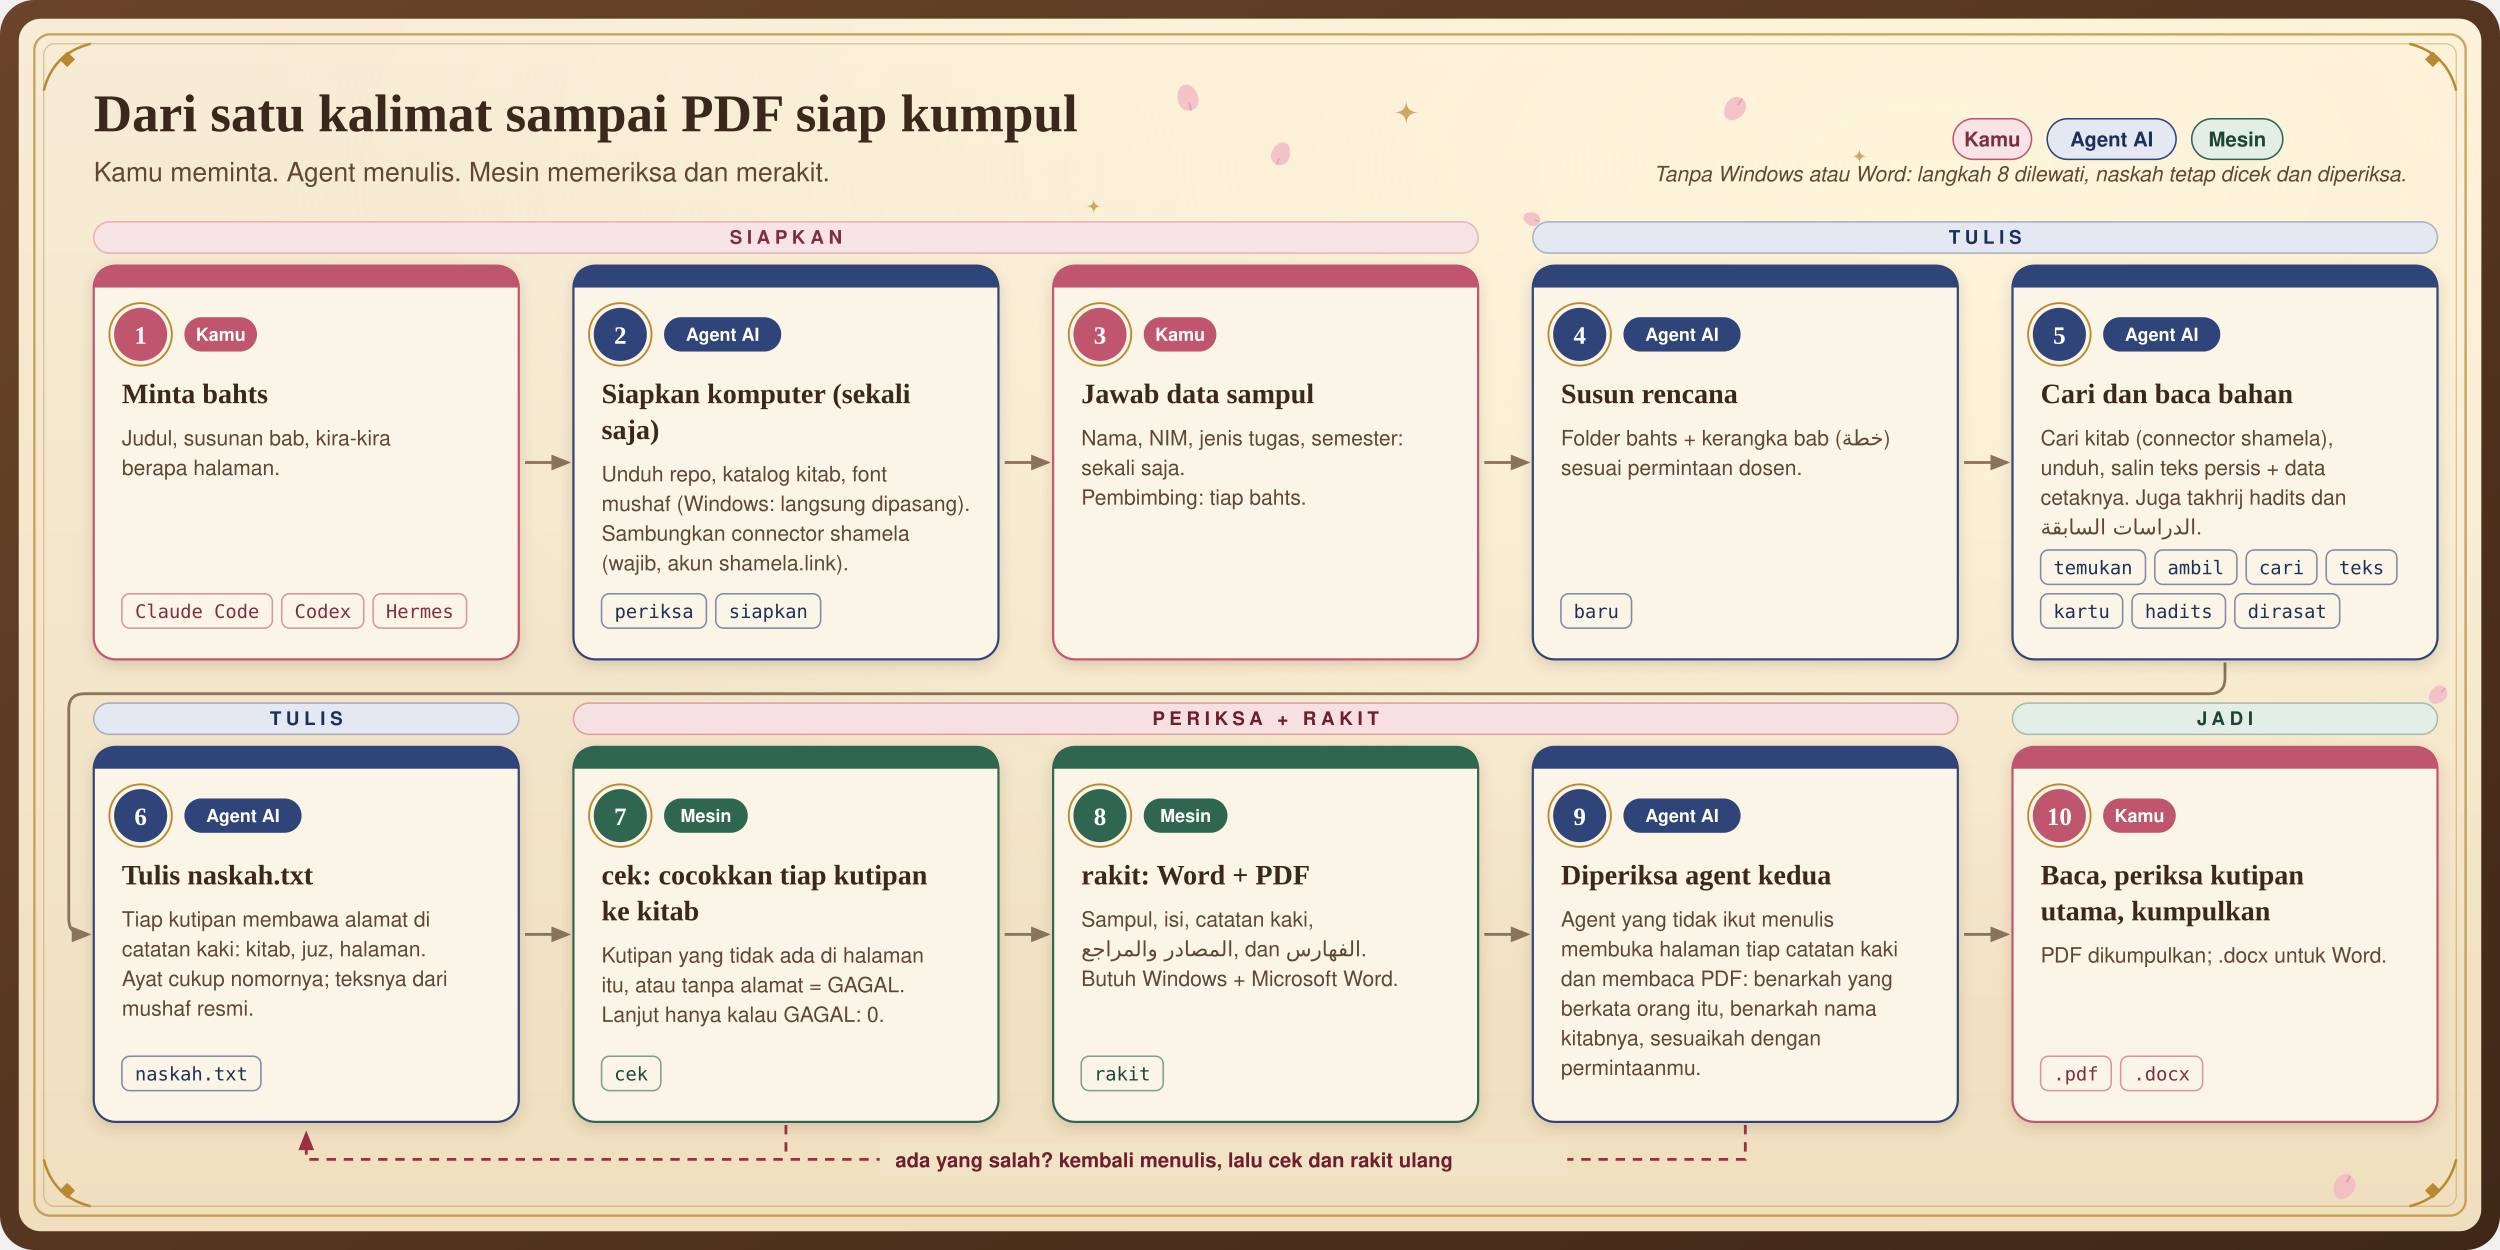
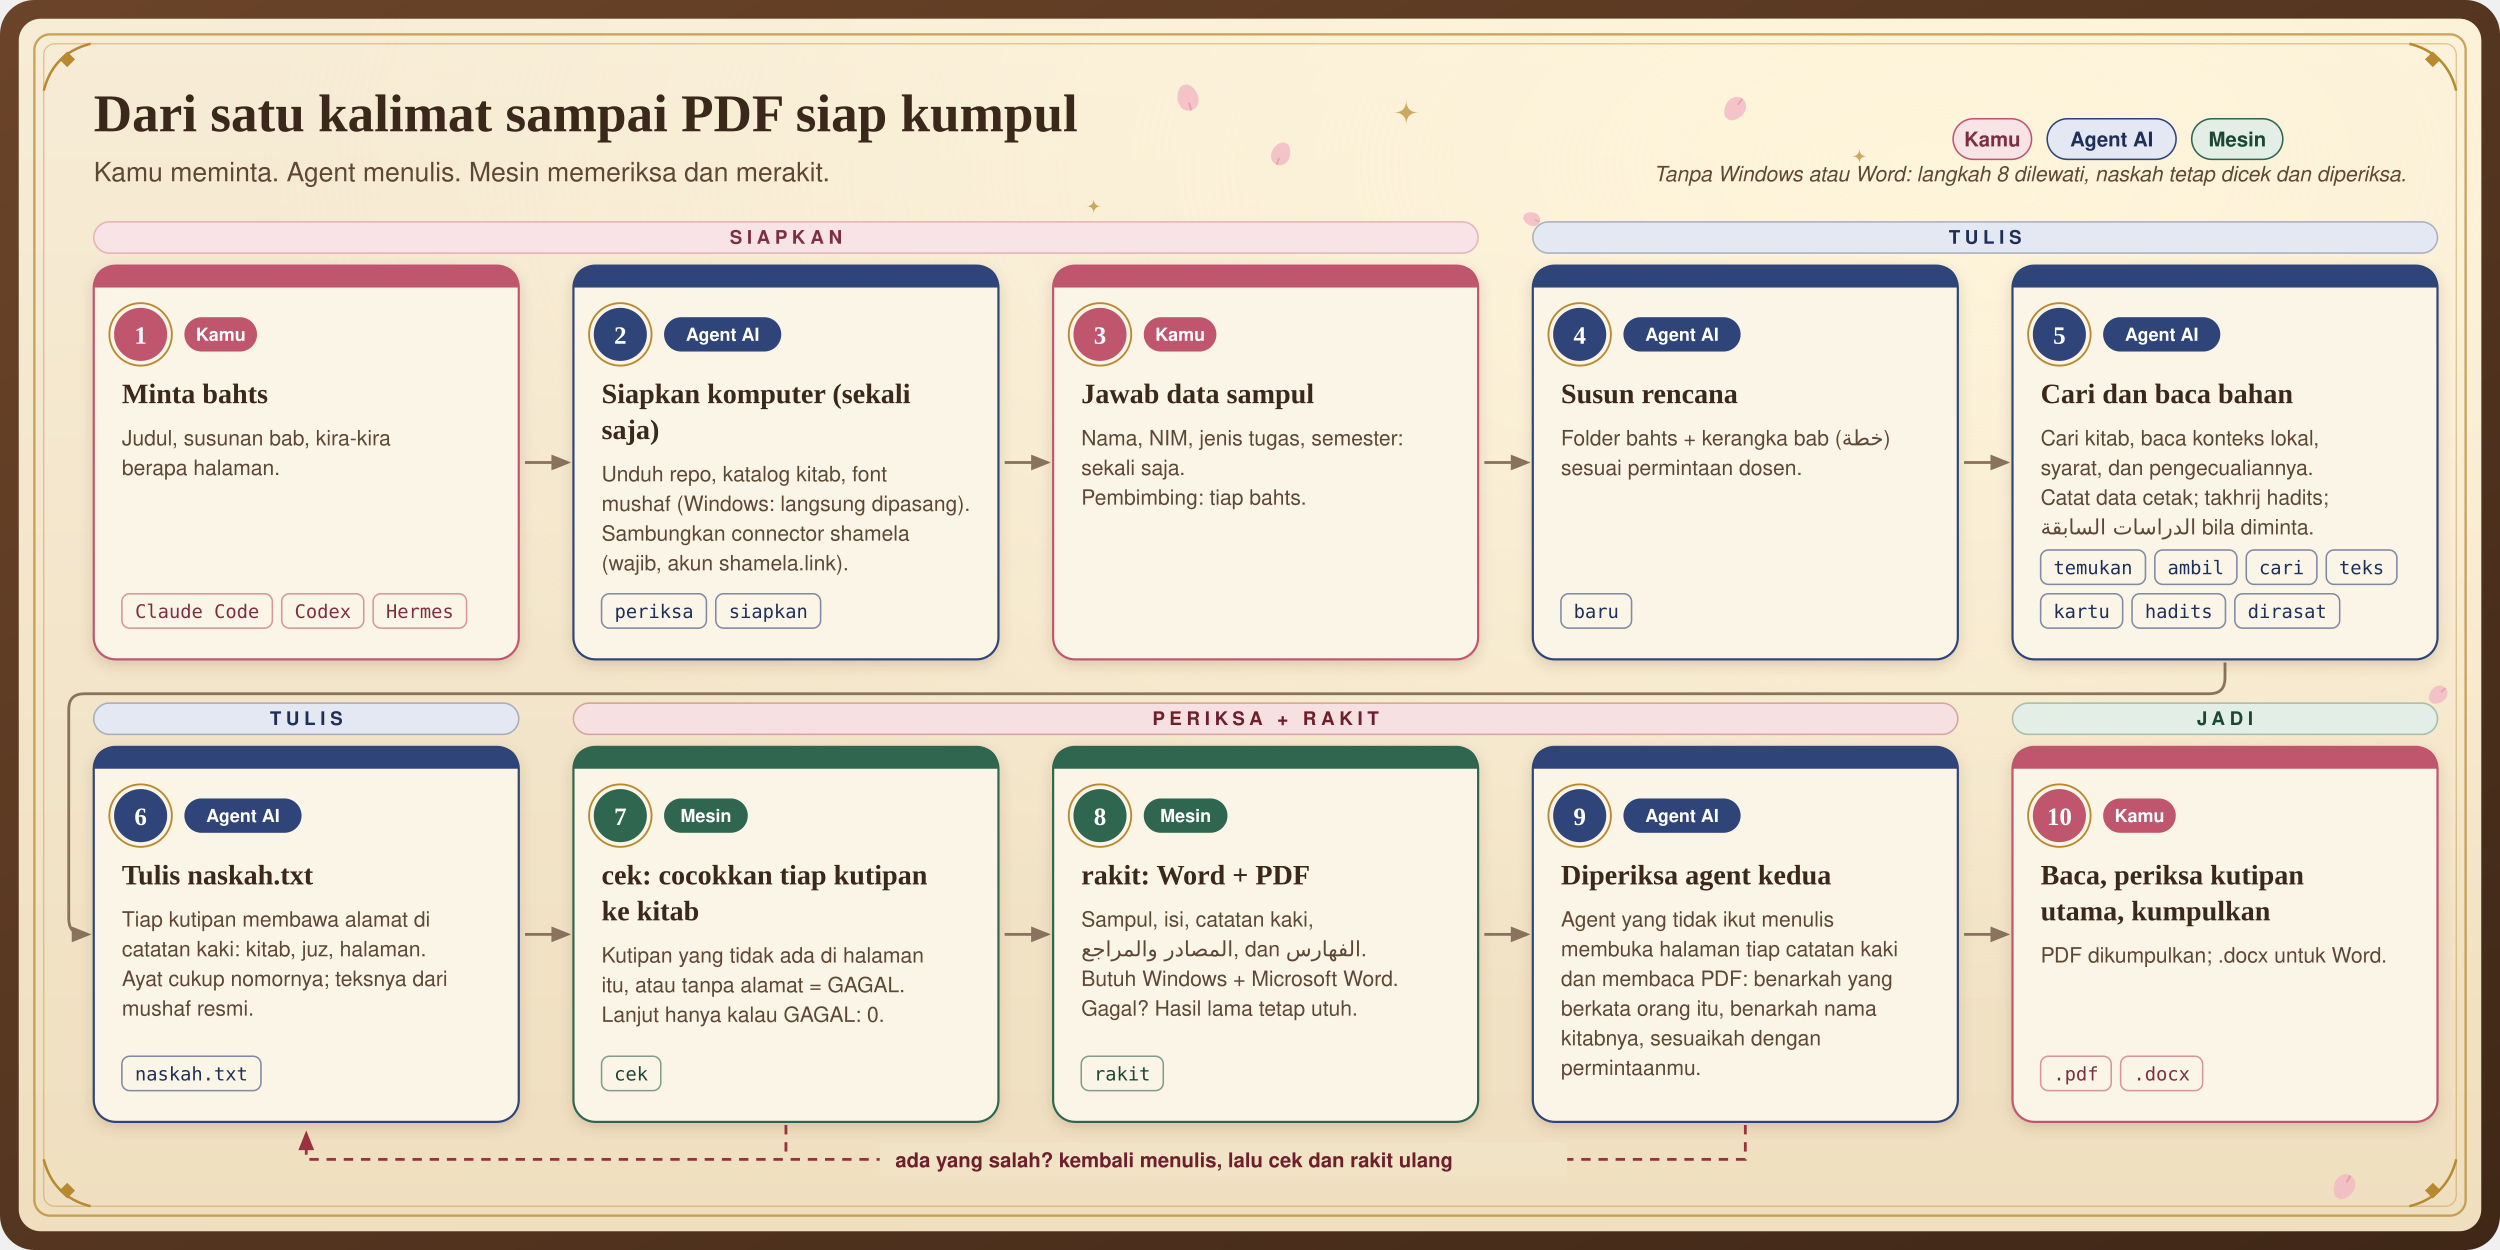
<svg xmlns="http://www.w3.org/2000/svg" viewBox="0 0 1600 800" width="1600" height="800" role="img" font-family="Segoe UI, Helvetica, Arial, sans-serif">
  <defs>
    <linearGradient id="kertas" x1="0" y1="0" x2="0" y2="1">
      <stop offset="0" stop-color="#f7ecd6" />
      <stop offset="1" stop-color="#efdfbf" />
    </linearGradient>
    <radialGradient id="sinar" cx="0.78" cy="0.12" r="0.7">
      <stop offset="0" stop-color="#fff6dc" stop-opacity="0.9" />
      <stop offset="1" stop-color="#fff6dc" stop-opacity="0" />
    </radialGradient>
    <linearGradient id="kayu" x1="0" y1="0" x2="1" y2="1">
      <stop offset="0" stop-color="#6b4429" />
      <stop offset="1" stop-color="#3f2717" />
    </linearGradient>
    <filter id="bayang" x="-5%" y="-5%" width="110%" height="120%">
      <feDropShadow dx="0" dy="3" stdDeviation="4" flood-color="#5a3a1e" flood-opacity="0.18" />
    </filter>
    <marker id="p" viewBox="0 0 10 10" refX="8" refY="5" markerWidth="7" markerHeight="7" orient="auto">
      <path d="M0 1L10 5L0 9z" fill="#8a735c" />
    </marker>
    <marker id="pm" viewBox="0 0 10 10" refX="8" refY="5" markerWidth="7" markerHeight="7" orient="auto">
      <path d="M0 1L10 5L0 9z" fill="#9a3040" />
    </marker>
    <marker id="pg" viewBox="0 0 10 10" refX="8" refY="5" markerWidth="7" markerHeight="7" orient="auto">
      <path d="M0 1L10 5L0 9z" fill="#b8892f" />
    </marker>
  </defs>
  <rect width="1600" height="800" rx="22" fill="url(#kayu)" />
  <rect x="12" y="12" width="1576" height="776" rx="14" fill="url(#kertas)" />
  <rect x="12" y="12" width="1576" height="776" rx="14" fill="url(#sinar)" />
  <rect x="22" y="22" width="1556" height="756" rx="10" fill="none" stroke="#b8892f" stroke-width="1.5" stroke-opacity="0.75" />
  <rect x="28" y="28" width="1544" height="744" rx="7" fill="none" stroke="#b8892f" stroke-width="0.8" stroke-opacity="0.45" />
  <path d="M28 58Q34 34 58 28" fill="none" stroke="#b8892f" stroke-width="1.6" />
  <path d="M38 38l5 -5l5 5l-5 5z" fill="#b8892f" />
  <path d="M1572 58Q1566 34 1542 28" fill="none" stroke="#b8892f" stroke-width="1.6" />
  <path d="M1562 38l-5 -5l-5 5l5 5z" fill="#b8892f" />
  <path d="M28 742Q34 766 58 772" fill="none" stroke="#b8892f" stroke-width="1.6" />
  <path d="M38 762l5 5l5 -5l-5 -5z" fill="#b8892f" />
  <path d="M1572 742Q1566 766 1542 772" fill="none" stroke="#b8892f" stroke-width="1.6" />
  <path d="M1562 762l-5 5l-5 -5l5 -5z" fill="#b8892f" />
  <text x="60" y="84" font-size="34" font-weight="700" font-family="Georgia, 'Times New Roman', serif" fill="#3a281b">Dari satu kalimat sampai PDF siap kumpul</text>
  <text x="60" y="116" font-size="17" fill="#5e4835">Kamu meminta. Agent menulis. Mesin memeriksa dan merakit.</text>
  <rect x="1250.0" y="76" width="50.2" height="26" rx="13.0" fill="#f8e3e6" stroke="#c0566e" />
  <text x="1275.1" y="93.7" font-size="13" font-weight="700" fill="#7d2f42" text-anchor="middle">Kamu</text>
  <rect x="1310.2" y="76" width="82.5" height="26" rx="13.0" fill="#e4e8f3" stroke="#2f4478" />
  <text x="1351.5" y="93.7" font-size="13" font-weight="700" fill="#1f2f57" text-anchor="middle">Agent AI</text>
  <rect x="1402.7" y="76" width="58.3" height="26" rx="13.0" fill="#e2eee6" stroke="#2f6650" />
  <text x="1431.9" y="93.7" font-size="13" font-weight="700" fill="#1c4636" text-anchor="middle">Mesin</text>
  <rect x="60" y="142" width="886" height="20" rx="10" fill="#f8e3e6" />
  <rect x="60" y="142" width="886" height="20" rx="10" fill="none" stroke="#c0566e" stroke-opacity="0.35" />
  <text x="503.0" y="156" font-size="12" font-weight="700" letter-spacing="3" fill="#7d2f42" text-anchor="middle">SIAPKAN</text>
  <rect x="981" y="142" width="579" height="20" rx="10" fill="#e4e8f3" />
  <rect x="981" y="142" width="579" height="20" rx="10" fill="none" stroke="#2f4478" stroke-opacity="0.35" />
  <text x="1270.5" y="156" font-size="12" font-weight="700" letter-spacing="3" fill="#1f2f57" text-anchor="middle">TULIS</text>
  <rect x="60" y="450" width="272" height="20" rx="10" fill="#e4e8f3" />
  <rect x="60" y="450" width="272" height="20" rx="10" fill="none" stroke="#2f4478" stroke-opacity="0.35" />
  <text x="196.0" y="464" font-size="12" font-weight="700" letter-spacing="3" fill="#1f2f57" text-anchor="middle">TULIS</text>
  <rect x="367" y="450" width="886" height="20" rx="10" fill="#f6e0e1" />
  <rect x="367" y="450" width="886" height="20" rx="10" fill="none" stroke="#9a3040" stroke-opacity="0.35" />
  <text x="810.0" y="464" font-size="12" font-weight="700" letter-spacing="3" fill="#6e1f2c" text-anchor="middle">PERIKSA + RAKIT</text>
  <rect x="1288" y="450" width="272" height="20" rx="10" fill="#e2eee6" />
  <rect x="1288" y="450" width="272" height="20" rx="10" fill="none" stroke="#2f6650" stroke-opacity="0.35" />
  <text x="1424.0" y="464" font-size="12" font-weight="700" letter-spacing="3" fill="#1c4636" text-anchor="middle">JADI</text>
  <path d="M336 296.0H363" stroke="#8a735c" stroke-width="1.8" fill="none" marker-end="url(#p)" />
  <path d="M643 296.0H670" stroke="#8a735c" stroke-width="1.8" fill="none" marker-end="url(#p)" />
  <path d="M950 296.0H977" stroke="#8a735c" stroke-width="1.8" fill="none" marker-end="url(#p)" />
  <path d="M1257 296.0H1284" stroke="#8a735c" stroke-width="1.8" fill="none" marker-end="url(#p)" />
  <path d="M1424.0 424V434Q1424.0 444 1414.0 444H54Q44 444 44 454V588.0Q44 598.0 54 598.0H56" stroke="#8a735c" stroke-width="1.8" fill="none" marker-end="url(#p)" />
  <path d="M336 598.0H363" stroke="#8a735c" stroke-width="1.8" fill="none" marker-end="url(#p)" />
  <path d="M643 598.0H670" stroke="#8a735c" stroke-width="1.8" fill="none" marker-end="url(#p)" />
  <path d="M950 598.0H977" stroke="#8a735c" stroke-width="1.8" fill="none" marker-end="url(#p)" />
  <path d="M1257 598.0H1284" stroke="#8a735c" stroke-width="1.8" fill="none" marker-end="url(#p)" />
  <rect x="60" y="170" width="272" height="252" rx="14" fill="#fbf5e8" stroke="#c0566e" stroke-width="1.4" filter="url(#bayang)" />
  <path d="M60 184Q60 170 74 170H318Q332 170 332 184Z" fill="#c0566e" />
  <circle cx="90" cy="214" r="17" fill="#c0566e" />
  <circle cx="90" cy="214" r="20" fill="none" stroke="#b8892f" stroke-width="1.2" />
  <text x="90" y="220" font-size="16" font-weight="700" font-family="Georgia, 'Times New Roman', serif" fill="#fff" text-anchor="middle">1</text>
  <rect x="118.0" y="203" width="46.5" height="22" rx="11.0" fill="#c0566e" />
  <text x="141.3" y="218.1" font-size="11.5" font-weight="700" fill="#fff" text-anchor="middle">Kamu</text>
  <text x="78" y="258" font-size="18" font-weight="700" font-family="Georgia, 'Times New Roman', serif" fill="#3a281b">Minta bahts</text>
  <text x="78" y="285" font-size="13.5" fill="#5e4835">Judul, susunan bab, kira-kira</text>
  <text x="78" y="304" font-size="13.5" fill="#5e4835">berapa halaman.</text>
  <rect x="78.0" y="380" width="96.3" height="22" rx="5" fill="#fbf5e8" stroke="#c0566e" stroke-opacity="0.6" />
  <text x="126.2" y="395.5" font-size="12" font-family="Consolas, Menlo, monospace" fill="#7d2f42" text-anchor="middle">Claude Code</text>
  <rect x="180.3" y="380" width="52.5" height="22" rx="5" fill="#fbf5e8" stroke="#c0566e" stroke-opacity="0.6" />
  <text x="206.6" y="395.5" font-size="12" font-family="Consolas, Menlo, monospace" fill="#7d2f42" text-anchor="middle">Codex</text>
  <rect x="238.8" y="380" width="59.8" height="22" rx="5" fill="#fbf5e8" stroke="#c0566e" stroke-opacity="0.6" />
  <text x="268.7" y="395.5" font-size="12" font-family="Consolas, Menlo, monospace" fill="#7d2f42" text-anchor="middle">Hermes</text>
  <rect x="367" y="170" width="272" height="252" rx="14" fill="#fbf5e8" stroke="#2f4478" stroke-width="1.4" filter="url(#bayang)" />
  <path d="M367 184Q367 170 381 170H625Q639 170 639 184Z" fill="#2f4478" />
  <circle cx="397" cy="214" r="17" fill="#2f4478" />
  <circle cx="397" cy="214" r="20" fill="none" stroke="#b8892f" stroke-width="1.2" />
  <text x="397" y="220" font-size="16" font-weight="700" font-family="Georgia, 'Times New Roman', serif" fill="#fff" text-anchor="middle">2</text>
  <rect x="425.0" y="203" width="75.0" height="22" rx="11.0" fill="#2f4478" />
  <text x="462.5" y="218.1" font-size="11.5" font-weight="700" fill="#fff" text-anchor="middle">Agent AI</text>
  <text x="385" y="258" font-size="18" font-weight="700" font-family="Georgia, 'Times New Roman', serif" fill="#3a281b">Siapkan komputer (sekali</text>
  <text x="385" y="281" font-size="18" font-weight="700" font-family="Georgia, 'Times New Roman', serif" fill="#3a281b">saja)</text>
  <text x="385" y="308" font-size="13.5" fill="#5e4835">Unduh repo, katalog kitab, font</text>
  <text x="385" y="327" font-size="13.5" fill="#5e4835">mushaf (Windows: langsung dipasang).</text>
  <text x="385" y="346" font-size="13.5" fill="#5e4835">Sambungkan connector shamela</text>
  <text x="385" y="365" font-size="13.5" fill="#5e4835">(wajib, akun shamela.link).</text>
  <rect x="385.0" y="380" width="67.1" height="22" rx="5" fill="#fbf5e8" stroke="#2f4478" stroke-opacity="0.6" />
  <text x="418.6" y="395.5" font-size="12" font-family="Consolas, Menlo, monospace" fill="#1f2f57" text-anchor="middle">periksa</text>
  <rect x="458.1" y="380" width="67.1" height="22" rx="5" fill="#fbf5e8" stroke="#2f4478" stroke-opacity="0.6" />
  <text x="491.7" y="395.5" font-size="12" font-family="Consolas, Menlo, monospace" fill="#1f2f57" text-anchor="middle">siapkan</text>
  <rect x="674" y="170" width="272" height="252" rx="14" fill="#fbf5e8" stroke="#c0566e" stroke-width="1.4" filter="url(#bayang)" />
  <path d="M674 184Q674 170 688 170H932Q946 170 946 184Z" fill="#c0566e" />
  <circle cx="704" cy="214" r="17" fill="#c0566e" />
  <circle cx="704" cy="214" r="20" fill="none" stroke="#b8892f" stroke-width="1.2" />
  <text x="704" y="220" font-size="16" font-weight="700" font-family="Georgia, 'Times New Roman', serif" fill="#fff" text-anchor="middle">3</text>
  <rect x="732.0" y="203" width="46.5" height="22" rx="11.0" fill="#c0566e" />
  <text x="755.3" y="218.1" font-size="11.5" font-weight="700" fill="#fff" text-anchor="middle">Kamu</text>
  <text x="692" y="258" font-size="18" font-weight="700" font-family="Georgia, 'Times New Roman', serif" fill="#3a281b">Jawab data sampul</text>
  <text x="692" y="285" font-size="13.5" fill="#5e4835">Nama, NIM, jenis tugas, semester:</text>
  <text x="692" y="304" font-size="13.5" fill="#5e4835">sekali saja.</text>
  <text x="692" y="323" font-size="13.5" fill="#5e4835">Pembimbing: tiap bahts.</text>
  <rect x="981" y="170" width="272" height="252" rx="14" fill="#fbf5e8" stroke="#2f4478" stroke-width="1.4" filter="url(#bayang)" />
  <path d="M981 184Q981 170 995 170H1239Q1253 170 1253 184Z" fill="#2f4478" />
  <circle cx="1011" cy="214" r="17" fill="#2f4478" />
  <circle cx="1011" cy="214" r="20" fill="none" stroke="#b8892f" stroke-width="1.2" />
  <text x="1011" y="220" font-size="16" font-weight="700" font-family="Georgia, 'Times New Roman', serif" fill="#fff" text-anchor="middle">4</text>
  <rect x="1039.0" y="203" width="75.0" height="22" rx="11.0" fill="#2f4478" />
  <text x="1076.5" y="218.1" font-size="11.5" font-weight="700" fill="#fff" text-anchor="middle">Agent AI</text>
  <text x="999" y="258" font-size="18" font-weight="700" font-family="Georgia, 'Times New Roman', serif" fill="#3a281b">Susun rencana</text>
  <text x="999" y="285" font-size="13.5" fill="#5e4835">Folder bahts + kerangka bab (خطة)</text>
  <text x="999" y="304" font-size="13.5" fill="#5e4835">sesuai permintaan dosen.</text>
  <rect x="999.0" y="380" width="45.2" height="22" rx="5" fill="#fbf5e8" stroke="#2f4478" stroke-opacity="0.6" />
  <text x="1021.6" y="395.5" font-size="12" font-family="Consolas, Menlo, monospace" fill="#1f2f57" text-anchor="middle">baru</text>
  <rect x="1288" y="170" width="272" height="252" rx="14" fill="#fbf5e8" stroke="#2f4478" stroke-width="1.4" filter="url(#bayang)" />
  <path d="M1288 184Q1288 170 1302 170H1546Q1560 170 1560 184Z" fill="#2f4478" />
  <circle cx="1318" cy="214" r="17" fill="#2f4478" />
  <circle cx="1318" cy="214" r="20" fill="none" stroke="#b8892f" stroke-width="1.2" />
  <text x="1318" y="220" font-size="16" font-weight="700" font-family="Georgia, 'Times New Roman', serif" fill="#fff" text-anchor="middle">5</text>
  <rect x="1346.0" y="203" width="75.0" height="22" rx="11.0" fill="#2f4478" />
  <text x="1383.5" y="218.1" font-size="11.5" font-weight="700" fill="#fff" text-anchor="middle">Agent AI</text>
  <text x="1306" y="258" font-size="18" font-weight="700" font-family="Georgia, 'Times New Roman', serif" fill="#3a281b">Cari dan baca bahan</text>
-   <text x="1306" y="285" font-size="13.5" fill="#5e4835">Cari kitab (connector shamela),</text>
-   <text x="1306" y="304" font-size="13.5" fill="#5e4835">unduh, salin teks persis + data</text>
-   <text x="1306" y="323" font-size="13.5" fill="#5e4835">cetaknya. Juga takhrij hadits dan</text>
-   <text x="1306" y="342" font-size="13.5" fill="#5e4835">الدراسات السابقة.</text>
+   <text x="1306" y="285" font-size="13.5" fill="#5e4835">Cari kitab, baca konteks lokal,</text>
+   <text x="1306" y="304" font-size="13.5" fill="#5e4835">syarat, dan pengecualiannya.</text>
+   <text x="1306" y="323" font-size="13.5" fill="#5e4835">Catat data cetak; takhrij hadits;</text>
+   <text x="1306" y="342" font-size="13.5" fill="#5e4835">الدراسات السابقة bila diminta.</text>
  <rect x="1306.0" y="352" width="67.1" height="22" rx="5" fill="#fbf5e8" stroke="#2f4478" stroke-opacity="0.6" />
  <text x="1339.5" y="367.5" font-size="12" font-family="Consolas, Menlo, monospace" fill="#1f2f57" text-anchor="middle">temukan</text>
  <rect x="1379.1" y="352" width="52.5" height="22" rx="5" fill="#fbf5e8" stroke="#2f4478" stroke-opacity="0.6" />
  <text x="1405.3" y="367.5" font-size="12" font-family="Consolas, Menlo, monospace" fill="#1f2f57" text-anchor="middle">ambil</text>
  <rect x="1437.6" y="352" width="45.2" height="22" rx="5" fill="#fbf5e8" stroke="#2f4478" stroke-opacity="0.6" />
  <text x="1460.2" y="367.5" font-size="12" font-family="Consolas, Menlo, monospace" fill="#1f2f57" text-anchor="middle">cari</text>
  <rect x="1488.8" y="352" width="45.2" height="22" rx="5" fill="#fbf5e8" stroke="#2f4478" stroke-opacity="0.6" />
  <text x="1511.4" y="367.5" font-size="12" font-family="Consolas, Menlo, monospace" fill="#1f2f57" text-anchor="middle">teks</text>
  <rect x="1306.0" y="380" width="52.5" height="22" rx="5" fill="#fbf5e8" stroke="#2f4478" stroke-opacity="0.6" />
  <text x="1332.2" y="395.5" font-size="12" font-family="Consolas, Menlo, monospace" fill="#1f2f57" text-anchor="middle">kartu</text>
  <rect x="1364.5" y="380" width="59.8" height="22" rx="5" fill="#fbf5e8" stroke="#2f4478" stroke-opacity="0.6" />
  <text x="1394.4" y="395.5" font-size="12" font-family="Consolas, Menlo, monospace" fill="#1f2f57" text-anchor="middle">hadits</text>
  <rect x="1430.3" y="380" width="67.1" height="22" rx="5" fill="#fbf5e8" stroke="#2f4478" stroke-opacity="0.6" />
  <text x="1463.8" y="395.5" font-size="12" font-family="Consolas, Menlo, monospace" fill="#1f2f57" text-anchor="middle">dirasat</text>
  <rect x="60" y="478" width="272" height="240" rx="14" fill="#fbf5e8" stroke="#2f4478" stroke-width="1.4" filter="url(#bayang)" />
  <path d="M60 492Q60 478 74 478H318Q332 478 332 492Z" fill="#2f4478" />
  <circle cx="90" cy="522" r="17" fill="#2f4478" />
  <circle cx="90" cy="522" r="20" fill="none" stroke="#b8892f" stroke-width="1.2" />
  <text x="90" y="528" font-size="16" font-weight="700" font-family="Georgia, 'Times New Roman', serif" fill="#fff" text-anchor="middle">6</text>
  <rect x="118.0" y="511" width="75.0" height="22" rx="11.0" fill="#2f4478" />
  <text x="155.5" y="526.1" font-size="11.5" font-weight="700" fill="#fff" text-anchor="middle">Agent AI</text>
  <text x="78" y="566" font-size="18" font-weight="700" font-family="Georgia, 'Times New Roman', serif" fill="#3a281b">Tulis naskah.txt</text>
  <text x="78" y="593" font-size="13.5" fill="#5e4835">Tiap kutipan membawa alamat di</text>
  <text x="78" y="612" font-size="13.5" fill="#5e4835">catatan kaki: kitab, juz, halaman.</text>
  <text x="78" y="631" font-size="13.5" fill="#5e4835">Ayat cukup nomornya; teksnya dari</text>
  <text x="78" y="650" font-size="13.5" fill="#5e4835">mushaf resmi.</text>
  <rect x="78.0" y="676" width="89.0" height="22" rx="5" fill="#fbf5e8" stroke="#2f4478" stroke-opacity="0.6" />
  <text x="122.5" y="691.5" font-size="12" font-family="Consolas, Menlo, monospace" fill="#1f2f57" text-anchor="middle">naskah.txt</text>
  <rect x="367" y="478" width="272" height="240" rx="14" fill="#fbf5e8" stroke="#2f6650" stroke-width="1.4" filter="url(#bayang)" />
  <path d="M367 492Q367 478 381 478H625Q639 478 639 492Z" fill="#2f6650" />
  <circle cx="397" cy="522" r="17" fill="#2f6650" />
  <circle cx="397" cy="522" r="20" fill="none" stroke="#b8892f" stroke-width="1.2" />
  <text x="397" y="528" font-size="16" font-weight="700" font-family="Georgia, 'Times New Roman', serif" fill="#fff" text-anchor="middle">7</text>
  <rect x="425.0" y="511" width="53.6" height="22" rx="11.0" fill="#2f6650" />
  <text x="451.8" y="526.1" font-size="11.5" font-weight="700" fill="#fff" text-anchor="middle">Mesin</text>
  <text x="385" y="566" font-size="18" font-weight="700" font-family="Georgia, 'Times New Roman', serif" fill="#3a281b">cek: cocokkan tiap kutipan</text>
  <text x="385" y="589" font-size="18" font-weight="700" font-family="Georgia, 'Times New Roman', serif" fill="#3a281b">ke kitab</text>
  <text x="385" y="616" font-size="13.5" fill="#5e4835">Kutipan yang tidak ada di halaman</text>
  <text x="385" y="635" font-size="13.5" fill="#5e4835">itu, atau tanpa alamat = GAGAL.</text>
  <text x="385" y="654" font-size="13.5" fill="#5e4835">Lanjut hanya kalau GAGAL: 0.</text>
  <rect x="385.0" y="676" width="37.9" height="22" rx="5" fill="#fbf5e8" stroke="#2f6650" stroke-opacity="0.6" />
  <text x="403.9" y="691.5" font-size="12" font-family="Consolas, Menlo, monospace" fill="#1c4636" text-anchor="middle">cek</text>
  <rect x="674" y="478" width="272" height="240" rx="14" fill="#fbf5e8" stroke="#2f6650" stroke-width="1.4" filter="url(#bayang)" />
  <path d="M674 492Q674 478 688 478H932Q946 478 946 492Z" fill="#2f6650" />
  <circle cx="704" cy="522" r="17" fill="#2f6650" />
  <circle cx="704" cy="522" r="20" fill="none" stroke="#b8892f" stroke-width="1.2" />
  <text x="704" y="528" font-size="16" font-weight="700" font-family="Georgia, 'Times New Roman', serif" fill="#fff" text-anchor="middle">8</text>
  <rect x="732.0" y="511" width="53.6" height="22" rx="11.0" fill="#2f6650" />
  <text x="758.8" y="526.1" font-size="11.5" font-weight="700" fill="#fff" text-anchor="middle">Mesin</text>
  <text x="692" y="566" font-size="18" font-weight="700" font-family="Georgia, 'Times New Roman', serif" fill="#3a281b">rakit: Word + PDF</text>
  <text x="692" y="593" font-size="13.5" fill="#5e4835">Sampul, isi, catatan kaki,</text>
  <text x="692" y="612" font-size="13.5" fill="#5e4835">المصادر والمراجع, dan الفهارس.</text>
  <text x="692" y="631" font-size="13.5" fill="#5e4835">Butuh Windows + Microsoft Word.</text>
+   <text x="692" y="650" font-size="13.5" fill="#5e4835">Gagal? Hasil lama tetap utuh.</text>
  <rect x="692.0" y="676" width="52.5" height="22" rx="5" fill="#fbf5e8" stroke="#2f6650" stroke-opacity="0.6" />
  <text x="718.2" y="691.5" font-size="12" font-family="Consolas, Menlo, monospace" fill="#1c4636" text-anchor="middle">rakit</text>
  <rect x="981" y="478" width="272" height="240" rx="14" fill="#fbf5e8" stroke="#2f4478" stroke-width="1.4" filter="url(#bayang)" />
  <path d="M981 492Q981 478 995 478H1239Q1253 478 1253 492Z" fill="#2f4478" />
  <circle cx="1011" cy="522" r="17" fill="#2f4478" />
  <circle cx="1011" cy="522" r="20" fill="none" stroke="#b8892f" stroke-width="1.2" />
  <text x="1011" y="528" font-size="16" font-weight="700" font-family="Georgia, 'Times New Roman', serif" fill="#fff" text-anchor="middle">9</text>
  <rect x="1039.0" y="511" width="75.0" height="22" rx="11.0" fill="#2f4478" />
  <text x="1076.5" y="526.1" font-size="11.5" font-weight="700" fill="#fff" text-anchor="middle">Agent AI</text>
  <text x="999" y="566" font-size="18" font-weight="700" font-family="Georgia, 'Times New Roman', serif" fill="#3a281b">Diperiksa agent kedua</text>
  <text x="999" y="593" font-size="13.5" fill="#5e4835">Agent yang tidak ikut menulis</text>
  <text x="999" y="612" font-size="13.5" fill="#5e4835">membuka halaman tiap catatan kaki</text>
  <text x="999" y="631" font-size="13.5" fill="#5e4835">dan membaca PDF: benarkah yang</text>
  <text x="999" y="650" font-size="13.5" fill="#5e4835">berkata orang itu, benarkah nama</text>
  <text x="999" y="669" font-size="13.5" fill="#5e4835">kitabnya, sesuaikah dengan</text>
  <text x="999" y="688" font-size="13.5" fill="#5e4835">permintaanmu.</text>
  <rect x="1288" y="478" width="272" height="240" rx="14" fill="#fbf5e8" stroke="#c0566e" stroke-width="1.4" filter="url(#bayang)" />
  <path d="M1288 492Q1288 478 1302 478H1546Q1560 478 1560 492Z" fill="#c0566e" />
  <circle cx="1318" cy="522" r="17" fill="#c0566e" />
  <circle cx="1318" cy="522" r="20" fill="none" stroke="#b8892f" stroke-width="1.2" />
  <text x="1318" y="528" font-size="16" font-weight="700" font-family="Georgia, 'Times New Roman', serif" fill="#fff" text-anchor="middle">10</text>
  <rect x="1346.0" y="511" width="46.5" height="22" rx="11.0" fill="#c0566e" />
  <text x="1369.3" y="526.1" font-size="11.5" font-weight="700" fill="#fff" text-anchor="middle">Kamu</text>
  <text x="1306" y="566" font-size="18" font-weight="700" font-family="Georgia, 'Times New Roman', serif" fill="#3a281b">Baca, periksa kutipan</text>
  <text x="1306" y="589" font-size="18" font-weight="700" font-family="Georgia, 'Times New Roman', serif" fill="#3a281b">utama, kumpulkan</text>
  <text x="1306" y="616" font-size="13.5" fill="#5e4835">PDF dikumpulkan; .docx untuk Word.</text>
  <rect x="1306.0" y="676" width="45.2" height="22" rx="5" fill="#fbf5e8" stroke="#c0566e" stroke-opacity="0.6" />
  <text x="1328.6" y="691.5" font-size="12" font-family="Consolas, Menlo, monospace" fill="#7d2f42" text-anchor="middle">.pdf</text>
  <rect x="1357.2" y="676" width="52.5" height="22" rx="5" fill="#fbf5e8" stroke="#c0566e" stroke-opacity="0.6" />
  <text x="1383.5" y="691.5" font-size="12" font-family="Consolas, Menlo, monospace" fill="#7d2f42" text-anchor="middle">.docx</text>
  <path d="M1117.0 720V742H196.0V726" stroke="#9a3040" stroke-width="1.8" fill="none" stroke-dasharray="6 5" marker-end="url(#pm)" />
  <path d="M503.0 720V742" stroke="#9a3040" stroke-width="1.8" fill="none" stroke-dasharray="6 5" />
  <rect x="563.0" y="731" width="440" height="22" fill="#f1e3c6" />
  <text x="573.0" y="747" font-size="13" font-weight="700" fill="#6e1f2c">ada yang salah? kembali menulis, lalu cek dan rakit ulang</text>
  <text x="1540" y="116" font-size="13.5" fill="#5e4835" text-anchor="end" font-style="italic">Tanpa Windows atau Word: langkah 8 dilewati, naskah tetap dicek dan diperiksa.</text>
  <g transform="translate(760 62) rotate(165) scale(1.27)" opacity="0.8">
    <path d="M0 -7C4 -7 6 -3 5 1C4 5 1 7 0 6C-1 7 -4 5 -5 1C-6 -3 -4 -7 0 -7Z" fill="#f2b8c4" />
    <path d="M0 -7L0 -3" stroke="#e48fa3" stroke-width="1" />
  </g>
  <g transform="translate(820 98) rotate(202) scale(1.13)" opacity="0.8">
    <path d="M0 -7C4 -7 6 -3 5 1C4 5 1 7 0 6C-1 7 -4 5 -5 1C-6 -3 -4 -7 0 -7Z" fill="#f2b8c4" />
    <path d="M0 -7L0 -3" stroke="#e48fa3" stroke-width="1" />
  </g>
  <g transform="translate(1110 70) rotate(37) scale(1.21)" opacity="0.8">
    <path d="M0 -7C4 -7 6 -3 5 1C4 5 1 7 0 6C-1 7 -4 5 -5 1C-6 -3 -4 -7 0 -7Z" fill="#f2b8c4" />
    <path d="M0 -7L0 -3" stroke="#e48fa3" stroke-width="1" />
  </g>
  <g transform="translate(1560 445) rotate(48) scale(0.98)" opacity="0.8">
    <path d="M0 -7C4 -7 6 -3 5 1C4 5 1 7 0 6C-1 7 -4 5 -5 1C-6 -3 -4 -7 0 -7Z" fill="#f2b8c4" />
    <path d="M0 -7L0 -3" stroke="#e48fa3" stroke-width="1" />
  </g>
  <g transform="translate(1500 760) rotate(29) scale(1.25)" opacity="0.8">
    <path d="M0 -7C4 -7 6 -3 5 1C4 5 1 7 0 6C-1 7 -4 5 -5 1C-6 -3 -4 -7 0 -7Z" fill="#f2b8c4" />
    <path d="M0 -7L0 -3" stroke="#e48fa3" stroke-width="1" />
  </g>
  <g transform="translate(980 140) rotate(109) scale(0.82)" opacity="0.8">
    <path d="M0 -7C4 -7 6 -3 5 1C4 5 1 7 0 6C-1 7 -4 5 -5 1C-6 -3 -4 -7 0 -7Z" fill="#f2b8c4" />
    <path d="M0 -7L0 -3" stroke="#e48fa3" stroke-width="1" />
  </g>
  <path d="M900 64Q900 72 908 72Q900 72 900 80Q900 72 892 72Q900 72 900 64Z" fill="#b8892f" opacity="0.7" />
  <path d="M1190 95Q1190 100 1195 100Q1190 100 1190 105Q1190 100 1185 100Q1190 100 1190 95Z" fill="#b8892f" opacity="0.7" />
  <path d="M700 127Q700 132 705 132Q700 132 700 137Q700 132 695 132Q700 132 700 127Z" fill="#b8892f" opacity="0.7" />
</svg>
